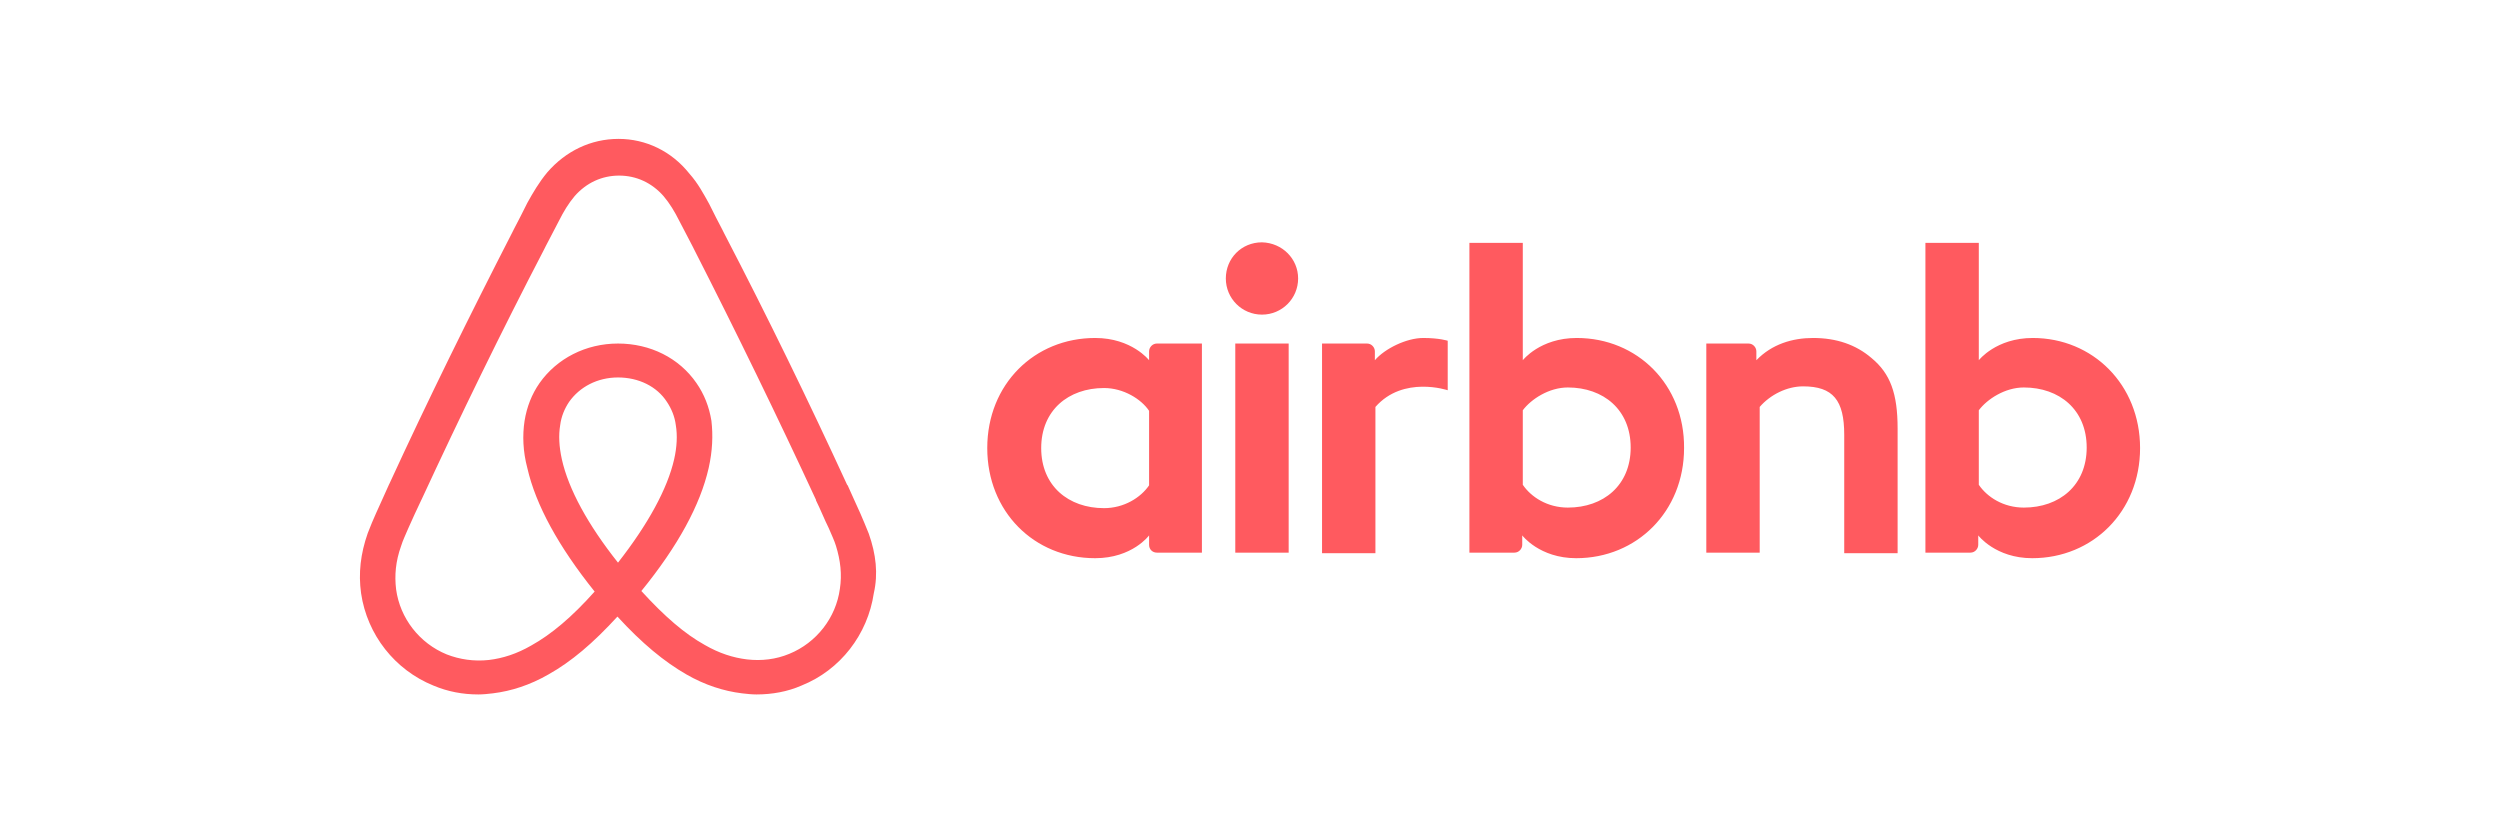
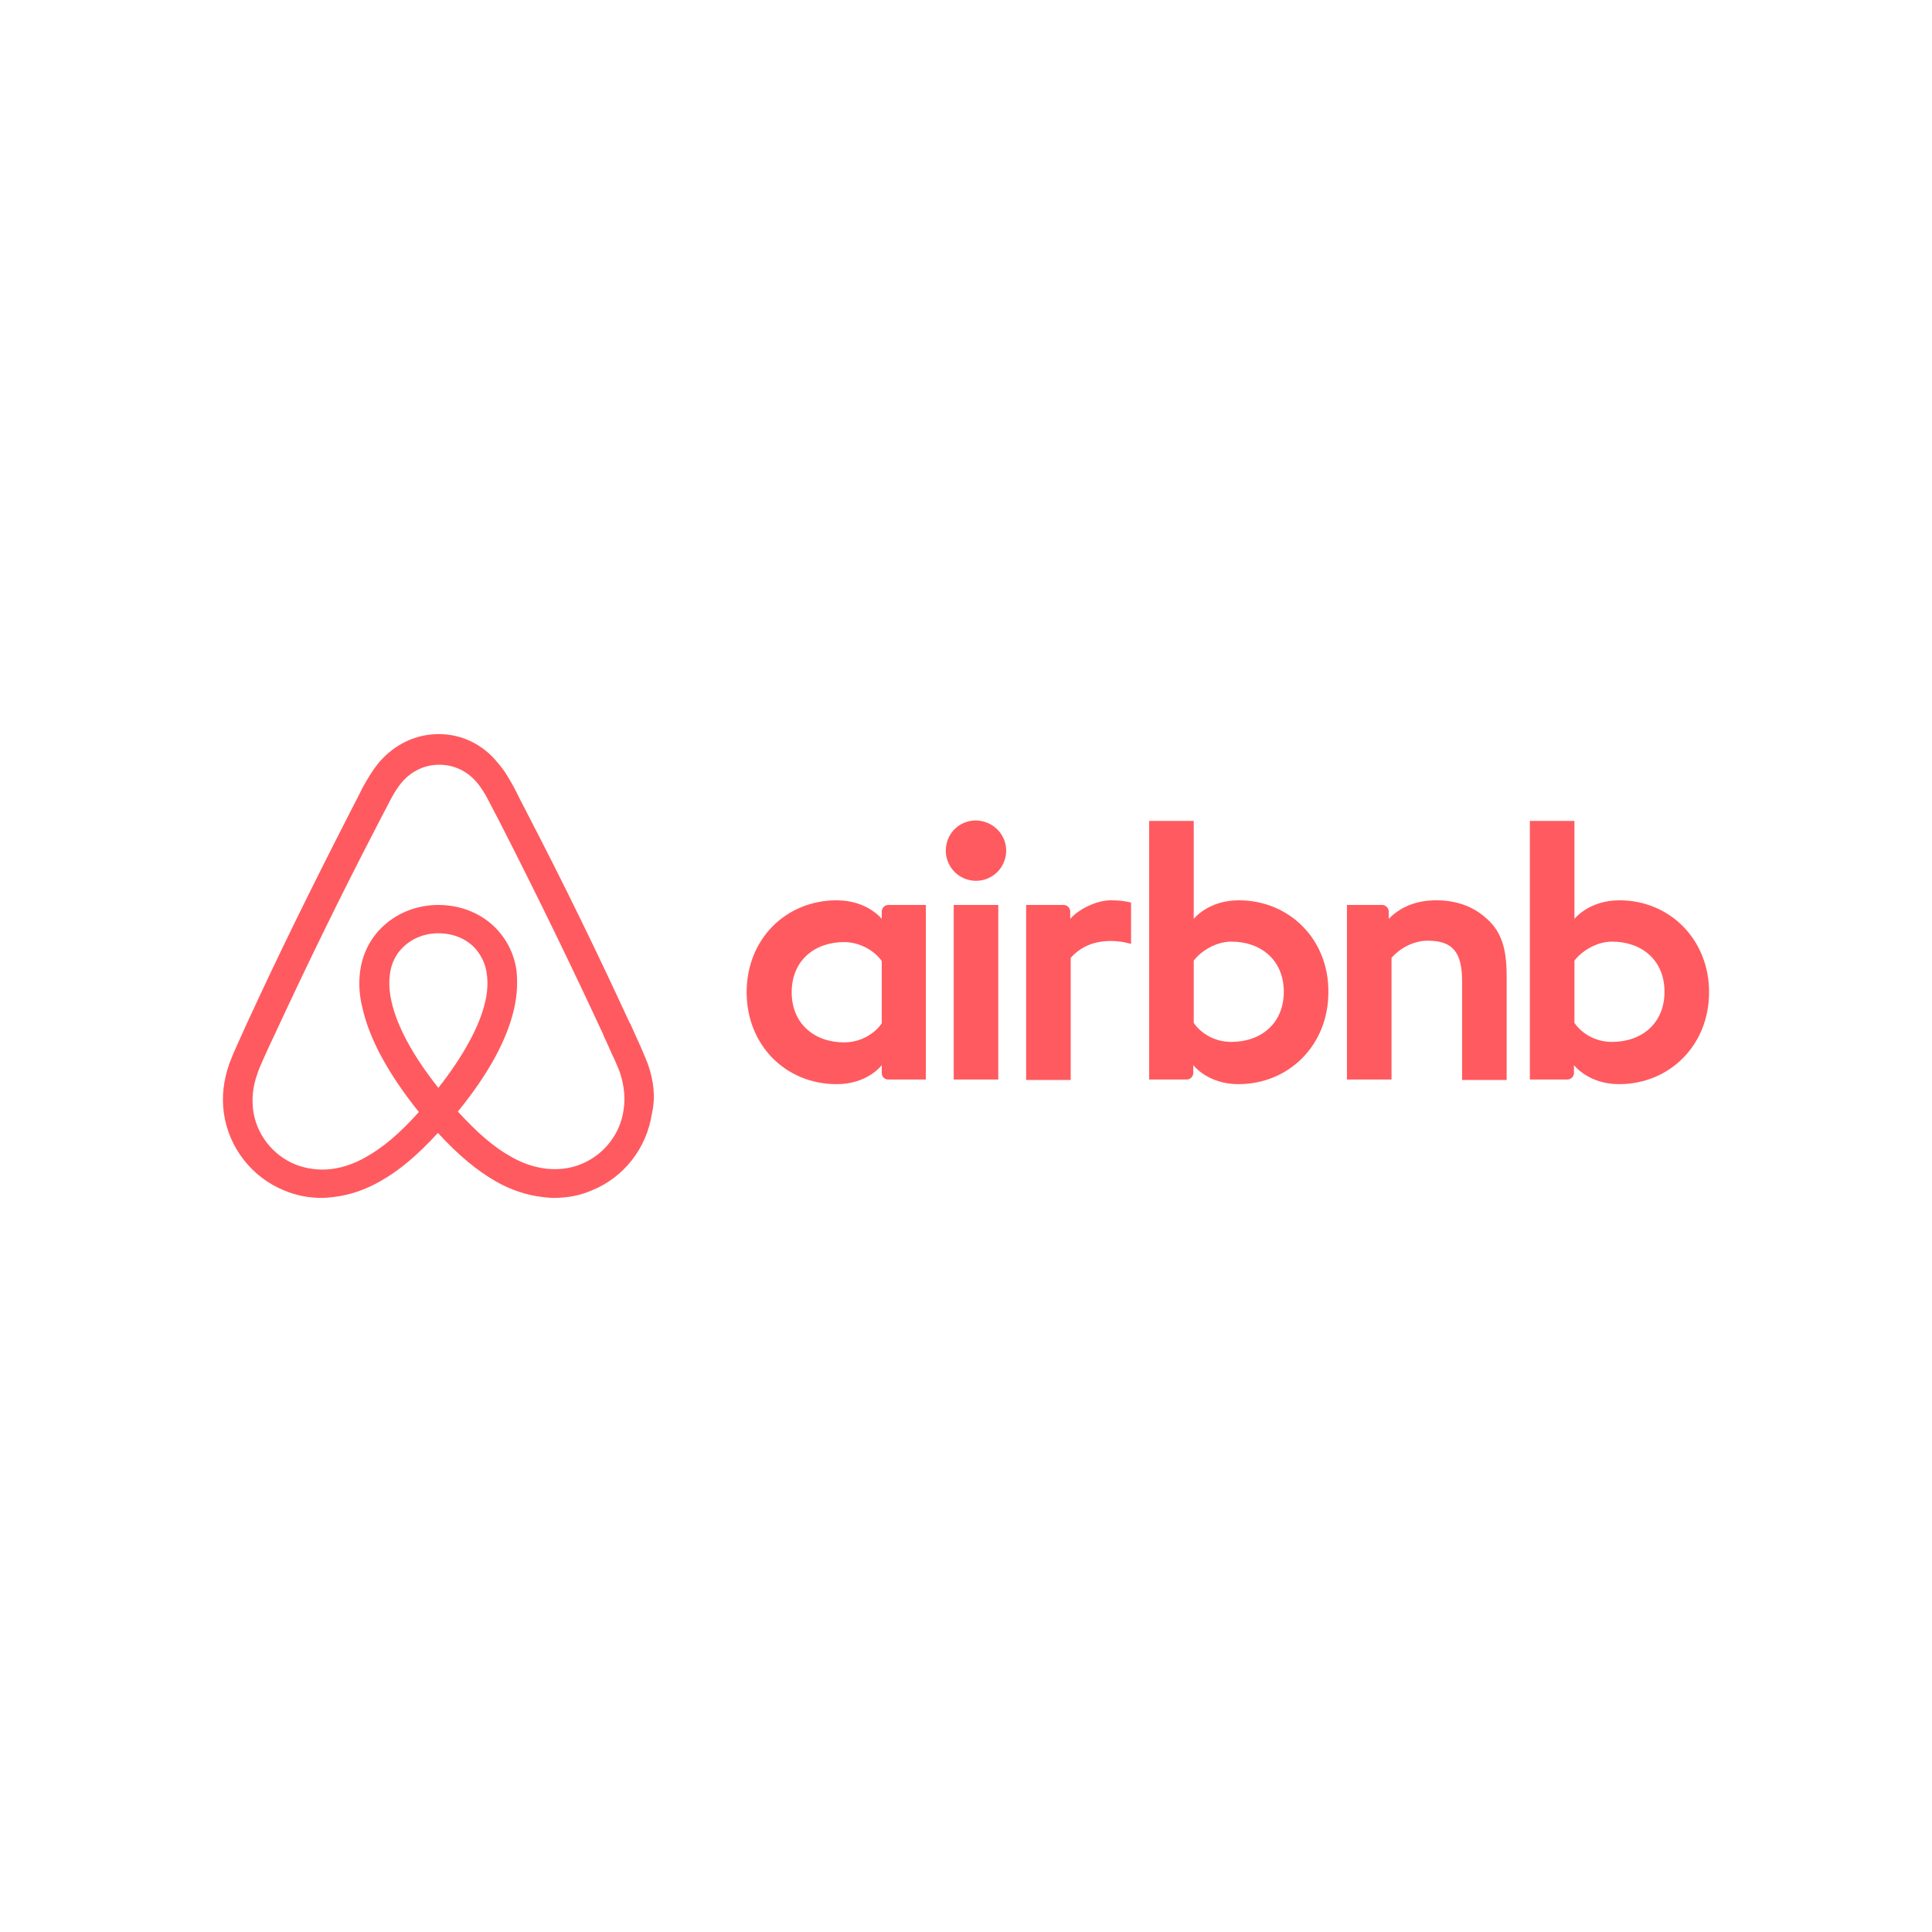
- <svg xmlns="http://www.w3.org/2000/svg" height="300" width="900" viewBox="-48.016 -24.975 416.141 149.85">
+ <svg xmlns="http://www.w3.org/2000/svg" height="1500" width="1500" viewBox="-48.016 -24.975 416.141 149.85">
  <path d="M168.708 25.1c0 3.6-2.9 6.5-6.5 6.5s-6.5-2.9-6.5-6.5 2.8-6.5 6.5-6.5c3.7.1 6.5 3 6.5 6.5zm-26.8 13.1v1.6s-3.1-4-9.7-4c-10.9 0-19.4 8.3-19.4 19.8 0 11.4 8.4 19.8 19.4 19.8 6.7 0 9.7-4.1 9.7-4.1V73c0 .8.6 1.4 1.4 1.4h8.1V36.8h-8.1c-.8 0-1.4.7-1.4 1.4zm0 24.1c-1.5 2.2-4.5 4.1-8.1 4.1-6.4 0-11.3-4-11.3-10.8 0-6.8 4.9-10.8 11.3-10.8 3.5 0 6.7 2 8.1 4.1zm15.5-25.5h9.6v37.6h-9.6zm143.4-1c-6.6 0-9.7 4-9.7 4V18.7h-9.6v55.7h8.1c.8 0 1.4-.7 1.4-1.4v-1.7s3.1 4.1 9.7 4.1c10.9 0 19.4-8.4 19.4-19.8s-8.5-19.8-19.3-19.8zm-1.6 30.5c-3.7 0-6.6-1.9-8.1-4.1V48.8c1.5-2 4.7-4.1 8.1-4.1 6.4 0 11.3 4 11.3 10.8 0 6.8-4.9 10.8-11.3 10.8zm-22.7-14.2v22.4h-9.6V53.2c0-6.2-2-8.7-7.4-8.7-2.9 0-5.9 1.5-7.8 3.7v26.2h-9.6V36.8h7.6c.8 0 1.4.7 1.4 1.4v1.6c2.8-2.9 6.5-4 10.2-4 4.2 0 7.7 1.2 10.5 3.6 3.4 2.8 4.7 6.4 4.7 12.7zm-57.7-16.3c-6.6 0-9.7 4-9.7 4V18.7h-9.6v55.7h8.1c.8 0 1.4-.7 1.4-1.4v-1.7s3.1 4.1 9.7 4.1c10.9 0 19.4-8.4 19.4-19.8.1-11.4-8.4-19.8-19.3-19.8zm-1.6 30.5c-3.7 0-6.6-1.9-8.1-4.1V48.8c1.5-2 4.7-4.1 8.1-4.1 6.4 0 11.3 4 11.3 10.8 0 6.8-4.9 10.8-11.3 10.8zm-26-30.5c2.9 0 4.4.5 4.4.5v8.9s-8-2.7-13 3v26.3h-9.6V36.8h8.1c.8 0 1.4.7 1.4 1.4v1.6c1.8-2.1 5.7-4 8.7-4zm-99.7 35.2c-.5-1.2-1-2.5-1.5-3.6-.8-1.8-1.6-3.5-2.3-5.1l-.1-.1c-6.9-15-14.3-30.2-22.1-45.2l-.3-.6c-.8-1.5-1.6-3.1-2.4-4.7-1-1.8-2-3.7-3.6-5.5-3.2-4-7.8-6.2-12.7-6.2-5 0-9.5 2.2-12.8 6-1.5 1.8-2.6 3.7-3.6 5.5-.8 1.6-1.6 3.2-2.4 4.7l-.3.6c-7.7 15-15.2 30.2-22.1 45.2l-.1.2c-.7 1.6-1.5 3.3-2.3 5.1-.5 1.1-1 2.3-1.5 3.6-1.3 3.7-1.7 7.2-1.2 10.8 1.1 7.5 6.1 13.8 13 16.6 2.6 1.1 5.3 1.6 8.1 1.6.8 0 1.8-.1 2.6-.2 3.3-.4 6.7-1.5 10-3.4 4.1-2.3 8-5.6 12.4-10.4 4.4 4.8 8.4 8.1 12.4 10.4 3.3 1.9 6.7 3 10 3.4.8.1 1.8.2 2.6.2 2.8 0 5.6-.5 8.1-1.6 7-2.8 11.9-9.2 13-16.6.8-3.5.4-7-.9-10.7zm-45.1 5.2c-5.4-6.8-8.9-13.2-10.1-18.6-.5-2.3-.6-4.3-.3-6.1.2-1.6.8-3 1.6-4.2 1.9-2.7 5.1-4.4 8.8-4.4 3.7 0 7 1.6 8.8 4.4.8 1.2 1.4 2.6 1.6 4.2.3 1.8.2 3.9-.3 6.1-1.2 5.3-4.7 11.7-10.1 18.6zm39.9 4.7c-.7 5.2-4.2 9.7-9.1 11.7-2.4 1-5 1.3-7.6 1-2.5-.3-5-1.1-7.6-2.6-3.6-2-7.2-5.1-11.4-9.7 6.6-8.1 10.6-15.5 12.1-22.1.7-3.1.8-5.9.5-8.5-.4-2.5-1.3-4.8-2.7-6.8-3.1-4.5-8.3-7.1-14.1-7.1-5.8 0-11 2.7-14.1 7.1-1.4 2-2.3 4.3-2.7 6.8-.4 2.6-.3 5.5.5 8.5 1.5 6.6 5.6 14.1 12.1 22.2-4.1 4.6-7.8 7.7-11.4 9.7-2.6 1.5-5.1 2.3-7.6 2.6-2.7.3-5.3-.1-7.6-1-4.9-2-8.4-6.5-9.1-11.7-.3-2.5-.1-5 .9-7.8.3-1 .8-2 1.3-3.2.7-1.6 1.5-3.3 2.3-5l.1-.2c6.9-14.9 14.3-30.1 22-44.9l.3-.6c.8-1.5 1.6-3.1 2.4-4.6.8-1.6 1.7-3.1 2.8-4.4 2.1-2.4 4.9-3.7 8-3.7 3.1 0 5.9 1.3 8 3.7 1.1 1.3 2 2.8 2.8 4.4.8 1.5 1.6 3.1 2.4 4.6l.3.6c7.6 14.9 15 30.1 21.9 45v.1c.8 1.6 1.5 3.4 2.3 5 .5 1.2 1 2.2 1.3 3.2.8 2.6 1.1 5.1.7 7.7z" fill="#FF5A5F" />
</svg>
